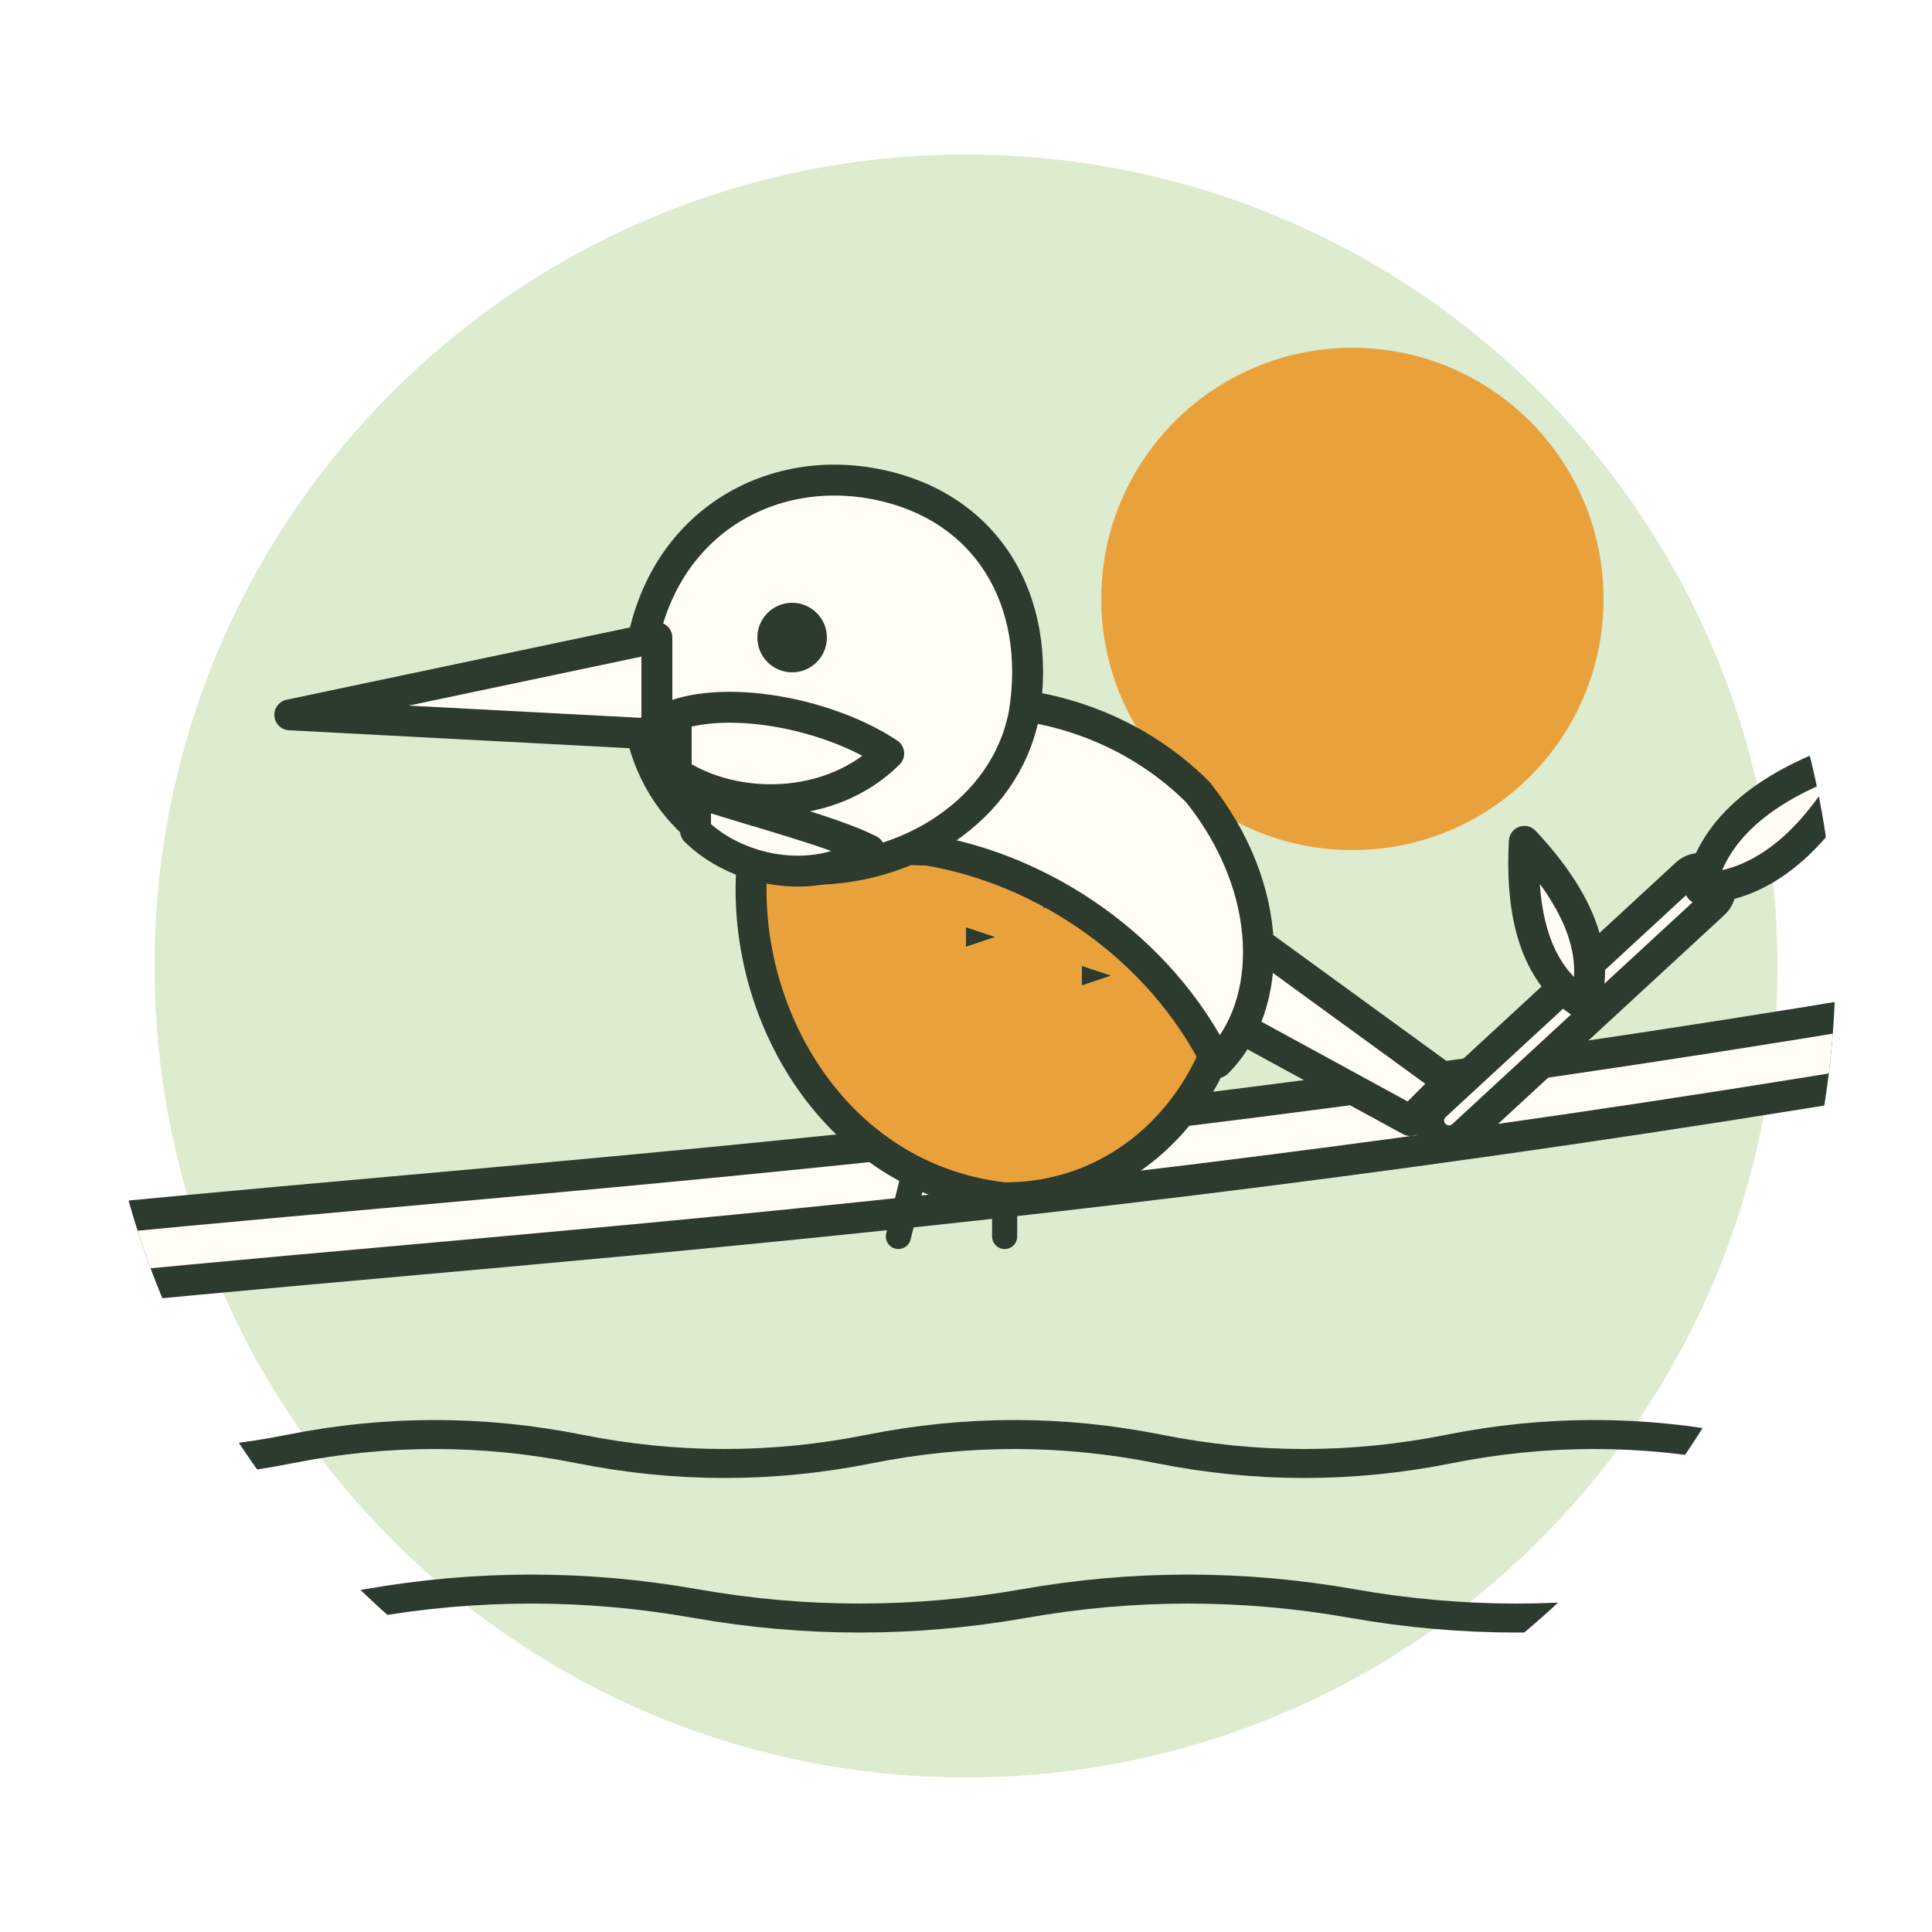
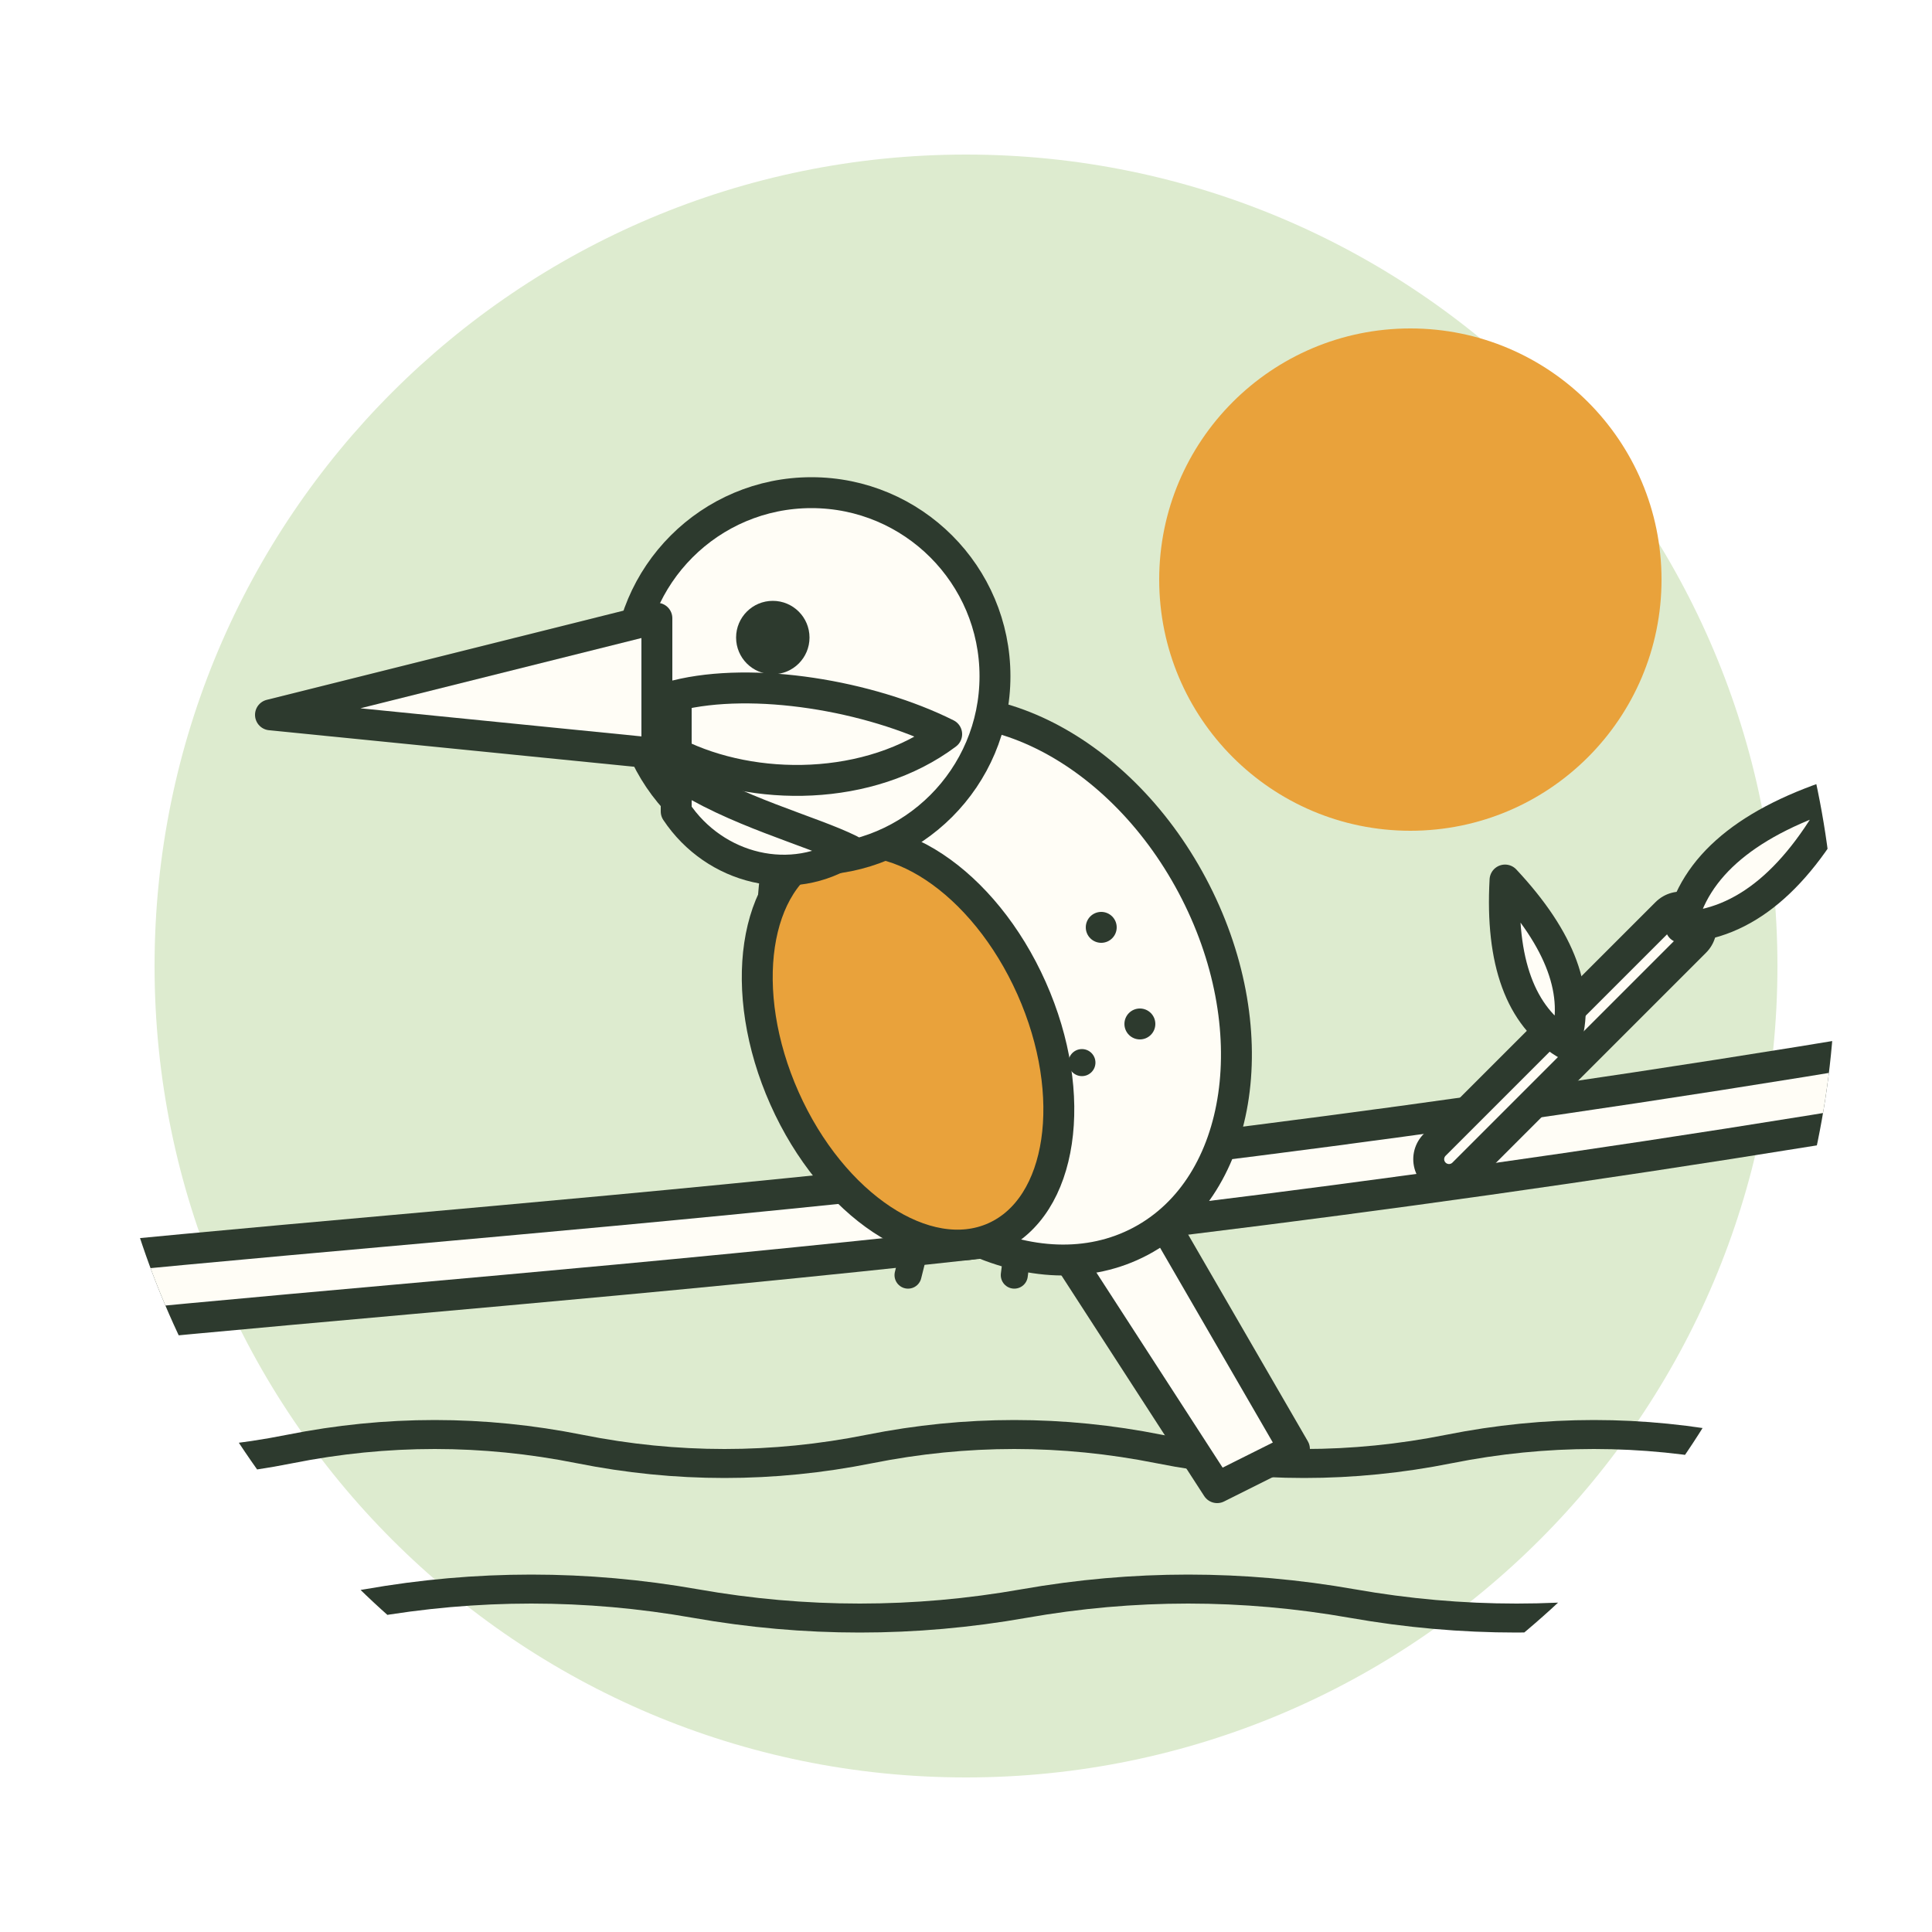
<svg xmlns="http://www.w3.org/2000/svg" viewBox="0 0 200 200" width="200" height="200">
  <defs>
    <clipPath id="clip">
      <circle cx="100" cy="100" r="90" />
    </clipPath>
  </defs>
  <circle cx="100" cy="100" r="84" fill="#DDEBCF" />
  <g clip-path="url(#clip)">
    <path d="M-30 150 Q-15.0 147 0 150 T30 150 T60 150 T90 150 T120 150 T150 150 T180 150 T210 150 T240 150" fill="none" stroke="#2D3A2E" stroke-width="3" stroke-linecap="round" />
    <path d="M-30 166 Q-13.0 163 4 166 T38 166 T72 166 T106 166 T140 166 T174 166 T208 166 T242 166" fill="none" stroke="#2D3A2E" stroke-width="3" stroke-linecap="round" />
-     <circle cx="140" cy="62" r="26" fill="#E9A23B" />
-     <path d="M-10 132 C40 126 100 124 196 108" fill="none" stroke="#2D3A2E" stroke-width="10.4" stroke-linecap="round" stroke-linejoin="round" />
-     <path d="M-10 132 C40 126 100 124 196 108" fill="none" stroke="#FFFDF6" stroke-width="4.0" stroke-linecap="round" stroke-linejoin="round" />
-     <path d="M150 116 L176 92" fill="none" stroke="#2D3A2E" stroke-width="7.4" stroke-linecap="round" stroke-linejoin="round" />
-     <path d="M150 116 L176 92" fill="none" stroke="#FFFDF6" stroke-width="1.0" stroke-linecap="round" stroke-linejoin="round" />
-     <path d="M176.0 92.0 Q185.8 91.6 192.9 77.9 Q178.0 82.5 176.0 92.0Z" fill="#FFFDF6" stroke="#2D3A2E" stroke-width="3.2" stroke-linejoin="round" stroke-linecap="round" />
-     <path d="M164.0 104.0 Q166.5 96.4 157.8 87.1 Q157.1 99.8 164.0 104.0Z" fill="#FFFDF6" stroke="#2D3A2E" stroke-width="3.2" stroke-linejoin="round" stroke-linecap="round" />
-     <path d="M95 120 L93 128 M104 120 L104 128" fill="none" stroke="#2D3A2E" stroke-width="2.6" stroke-linecap="round" stroke-linejoin="round" />
-     <path d="M128 96 L150 112 L146 116 L124 104Z" fill="#FFFDF6" stroke="#2D3A2E" stroke-width="3.2" stroke-linejoin="round" stroke-linecap="round" />
-     <path d="M78 88 C76 104 86 122 104 124 C118 124 128 112 128 98 C128 86 118 78 104 78 C92 78 80 80 78 88Z" fill="#E9A23B" stroke="#2D3A2E" stroke-width="3.2" stroke-linejoin="round" stroke-linecap="round" />
-     <path d="M84 80 C92 70 112 70 124 82 C132 92 132 104 126 110 C120 98 108 90 96 88 C90 88 86 86 84 80Z" fill="#FFFDF6" stroke="#2D3A2E" stroke-width="3.2" stroke-linejoin="round" stroke-linecap="round" />
-     <path d="M66 72 C66 56 78 48 90 50 C102 52 108 62 106 74 C104 84 94 90 84 90 C74 90 66 82 66 72Z" fill="#FFFDF6" stroke="#2D3A2E" stroke-width="3.2" stroke-linejoin="round" stroke-linecap="round" />
-     <path d="M68 66 L30 74 L68 76Z" fill="#FFFDF6" stroke="#2D3A2E" stroke-width="3.2" stroke-linejoin="round" stroke-linecap="round" />
-     <path d="M70 74 C76 72 86 74 92 78 C86 84 76 84 70 80Z" fill="#FFFDF6" stroke="#2D3A2E" stroke-width="3.2" stroke-linejoin="round" stroke-linecap="round" />
-     <path d="M72 82 C78 84 86 86 90 88 C84 92 76 90 72 86Z" fill="#FFFDF6" stroke="#2D3A2E" stroke-width="3.2" stroke-linejoin="round" stroke-linecap="round" />
-     <path d="M78.4 66 a3.6 3.6 0 1 0 7.2 0 a3.6 3.6 0 1 0 -7.2 0Z" fill="#2D3A2E" />
-     <path d="M79.9 66 a2.1 2.1 0 1 0 4.2 0 a2.1 2.1 0 1 0 -4.2 0Z" fill="#2D3A2E" />
-     <path d="M100 96 l3 1 l-3 1Z M108 92 l3 1 l-3 1Z M112 100 l3 1 l-3 1Z" fill="#2D3A2E" />
+     <circle cx="146" cy="60" r="26" fill="#E9A23B" />
+     <path d="M-10 136 C40 130 100 128 196 112" fill="none" stroke="#2D3A2E" stroke-width="10.4" stroke-linecap="round" stroke-linejoin="round" />
+     <path d="M-10 136 C40 130 100 128 196 112" fill="none" stroke="#FFFDF6" stroke-width="4.0" stroke-linecap="round" stroke-linejoin="round" />
+     <path d="M150 120 L174 96" fill="none" stroke="#2D3A2E" stroke-width="7.4" stroke-linecap="round" stroke-linejoin="round" />
+     <path d="M150 120 L174 96" fill="none" stroke="#FFFDF6" stroke-width="1.0" stroke-linecap="round" stroke-linejoin="round" />
+     <path d="M174.0 96.0 Q183.8 95.6 190.9 81.9 Q176.0 86.5 174.0 96.0Z" fill="#FFFDF6" stroke="#2D3A2E" stroke-width="3.2" stroke-linejoin="round" stroke-linecap="round" />
+     <path d="M162.0 108.0 Q164.5 100.4 155.8 91.1 Q155.1 103.8 162.0 108.0Z" fill="#FFFDF6" stroke="#2D3A2E" stroke-width="3.2" stroke-linejoin="round" stroke-linecap="round" />
+     <path d="M96 124 L94 132 M106 124 L105 132" fill="none" stroke="#2D3A2E" stroke-width="2.8" stroke-linecap="round" stroke-linejoin="round" />
+     <path d="M112 112 L134 150 L126 154 L104 120Z" fill="#FFFDF6" stroke="#2D3A2E" stroke-width="3.2" stroke-linejoin="round" stroke-linecap="round" />
+     <path d="M82 102 a22 30 0 1 0 44 0 a22 30 0 1 0 -44 0Z" fill="#FFFDF6" stroke="#2D3A2E" stroke-width="3.2" stroke-linejoin="round" stroke-linecap="round" transform="rotate(-28 104 102)" />
+     <path d="M80 108 a14 22 0 1 0 28 0 a14 22 0 1 0 -28 0Z" fill="#E9A23B" stroke="#2D3A2E" stroke-width="3.2" stroke-linejoin="round" stroke-linecap="round" transform="rotate(-24 94 108)" />
+     <path d="M112.4 96 a1.6 1.6 0 1 0 3.2 0 a1.6 1.6 0 1 0 -3.2 0ZM116.4 106 a1.6 1.6 0 1 0 3.2 0 a1.6 1.6 0 1 0 -3.2 0ZM110.6 110 a1.4 1.4 0 1 0 2.8 0 a1.4 1.4 0 1 0 -2.8 0Z" fill="#2D3A2E" />
+     <path d="M65 70 a19 19 0 1 0 38 0 a19 19 0 1 0 -38 0Z" fill="#FFFDF6" stroke="#2D3A2E" stroke-width="3.2" stroke-linejoin="round" stroke-linecap="round" />
+     <path d="M68 64 L28 74 L68 78Z" fill="#FFFDF6" stroke="#2D3A2E" stroke-width="3.2" stroke-linejoin="round" stroke-linecap="round" />
+     <path d="M70 72 C78 70 90 72 98 76 C90 82 78 82 70 78Z" fill="#FFFDF6" stroke="#2D3A2E" stroke-width="3.2" stroke-linejoin="round" stroke-linecap="round" />
+     <path d="M70 80 C76 84 84 86 88 88 C82 92 74 90 70 84Z" fill="#FFFDF6" stroke="#2D3A2E" stroke-width="3.2" stroke-linejoin="round" stroke-linecap="round" />
+     <path d="M76.2 66 a3.8 3.8 0 1 0 7.6 0 a3.8 3.8 0 1 0 -7.6 0Z" fill="#2D3A2E" />
+     <path d="M77.8 66 a2.2 2.2 0 1 0 4.4 0 a2.2 2.2 0 1 0 -4.4 0Z" fill="#2D3A2E" />
  </g>
</svg>
